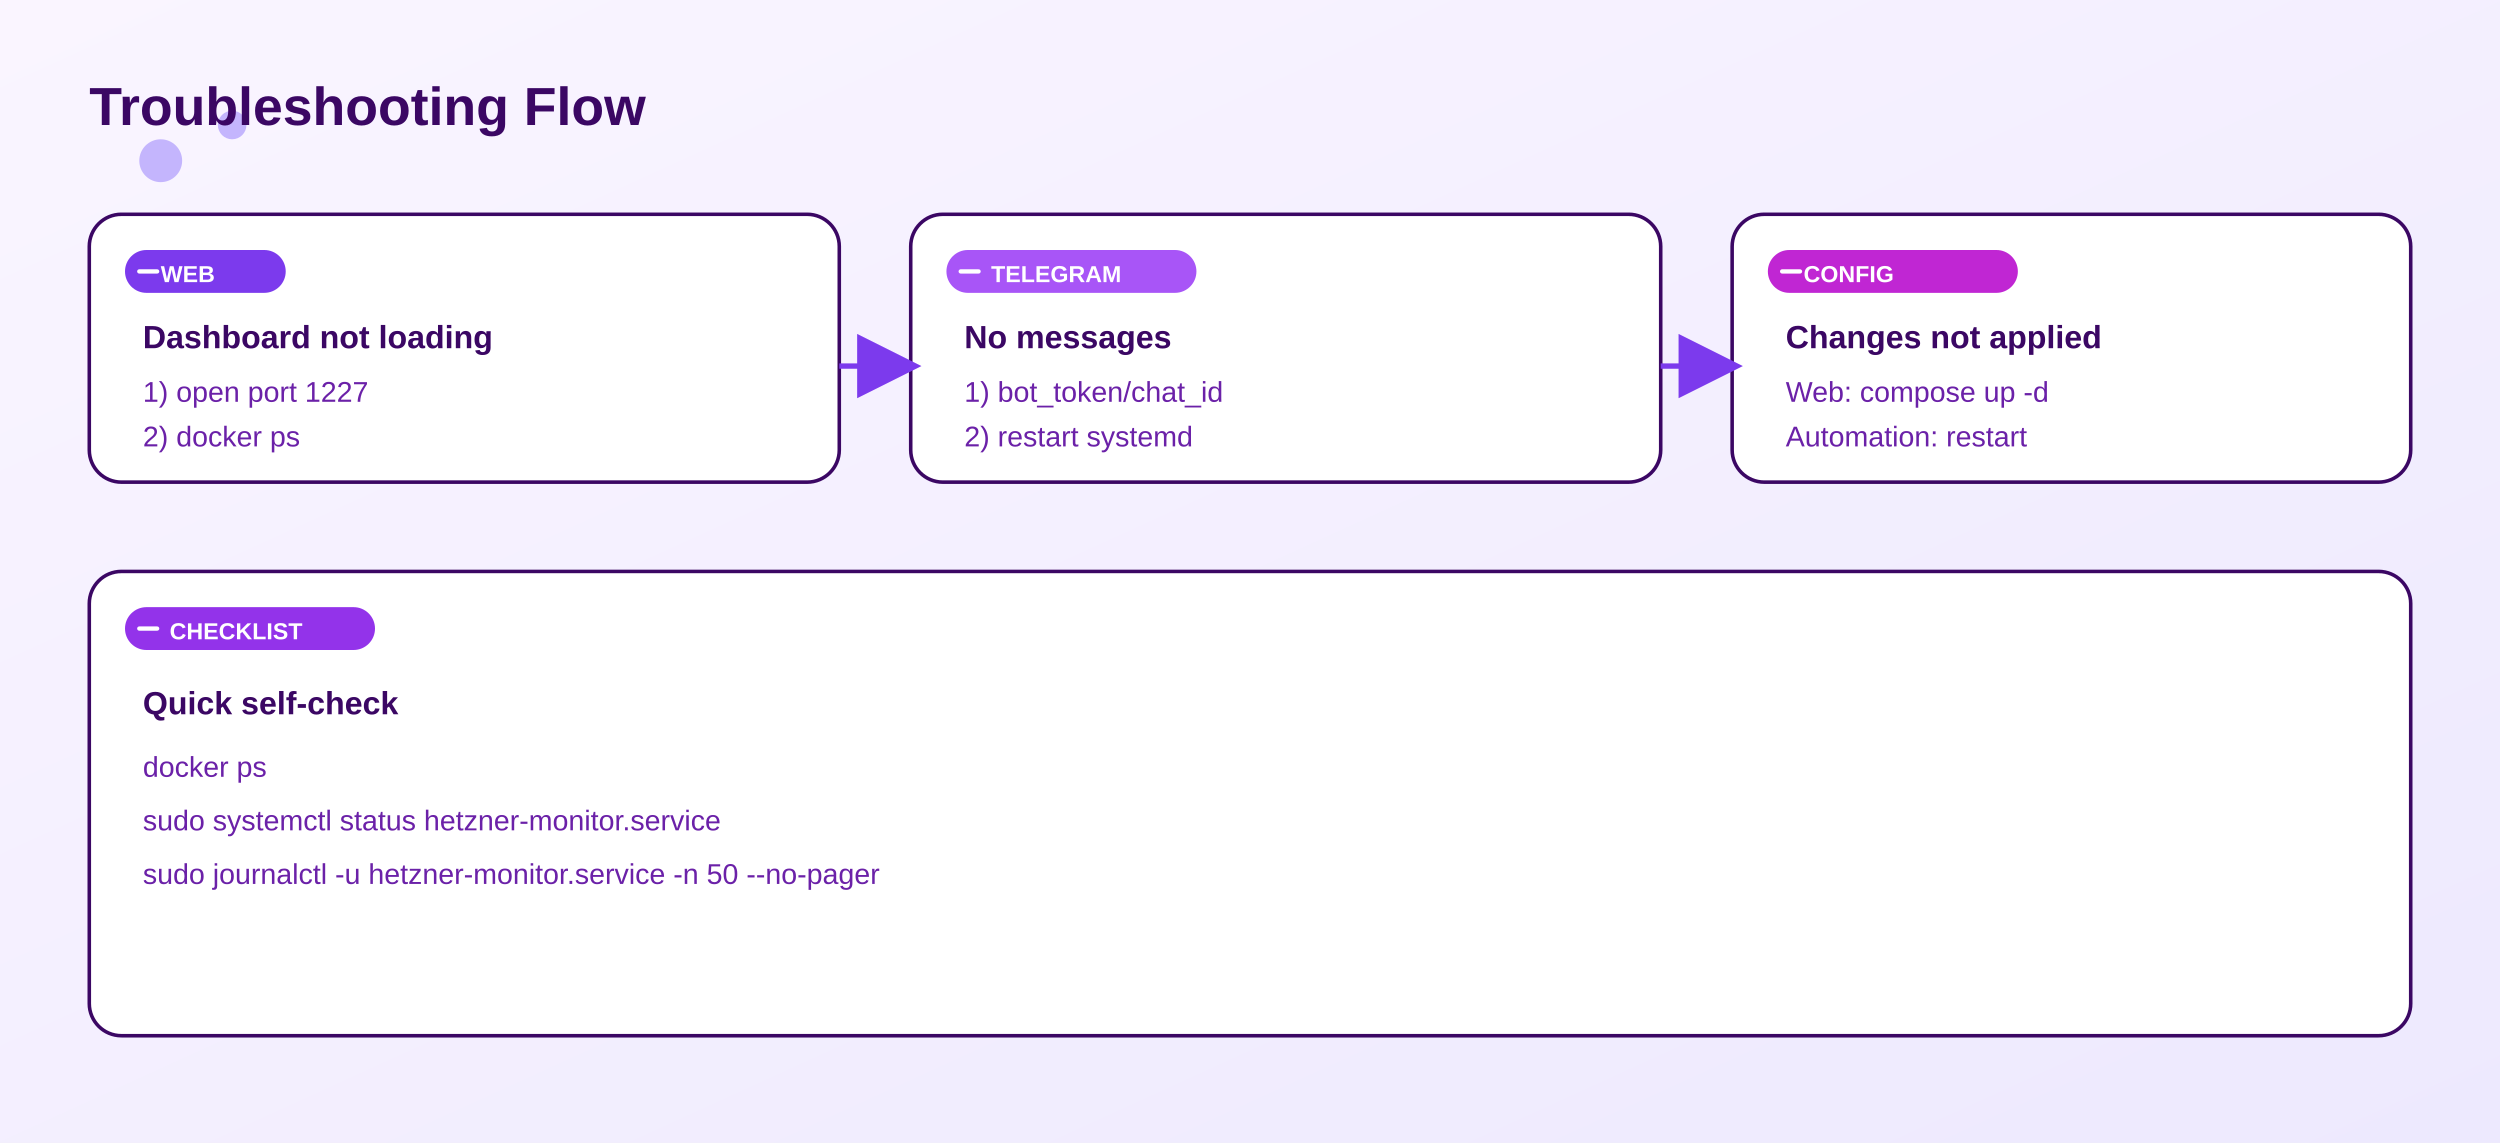
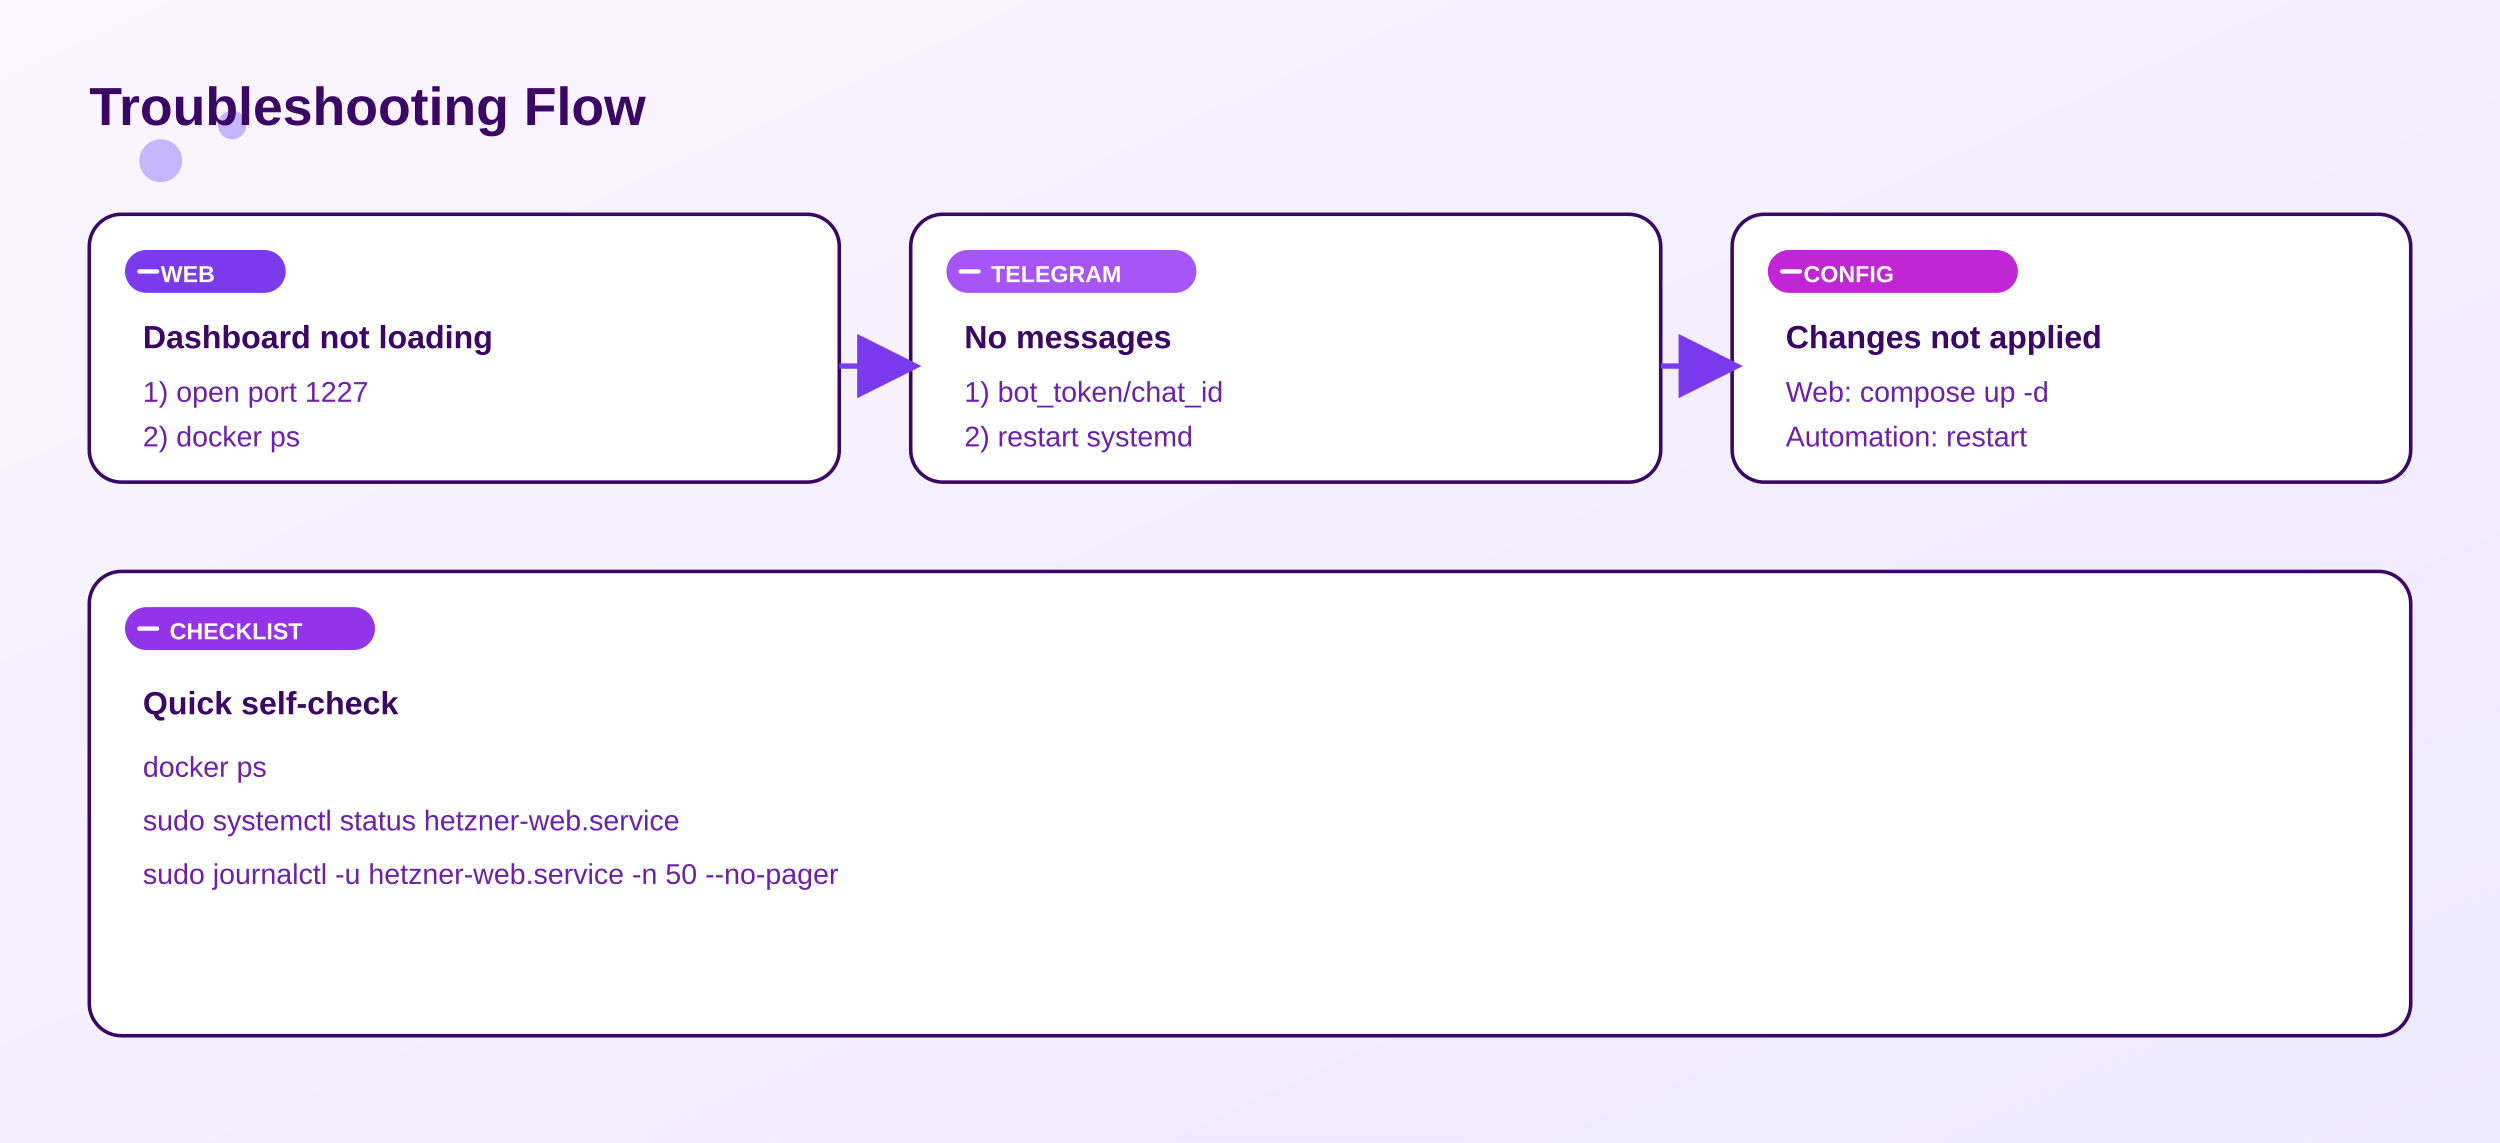
<svg xmlns="http://www.w3.org/2000/svg" width="1400" height="640" viewBox="0 0 1400 640">
  <defs>
    <linearGradient id="bg" x1="0" x2="1" y1="0" y2="1">
      <stop offset="0%" stop-color="#faf5ff" />
      <stop offset="100%" stop-color="#ede9fe" />
    </linearGradient>
    <style>
      .title { font: 800 30px "Arial Rounded MT Bold", "Trebuchet MS", Arial, sans-serif; fill: #3b0764; }
      .card { fill: #ffffff; stroke: #3b0764; stroke-width: 2; rx: 18; ry: 18; }
      .label { font: 800 18px "Arial Rounded MT Bold", "Trebuchet MS", Arial, sans-serif; fill: #3b0764; }
      .text { font: 500 16px "Arial Rounded MT Bold", "Trebuchet MS", Arial, sans-serif; fill: #6b21a8; }
      .arrow { stroke: #7c3aed; stroke-width: 3; fill: none; marker-end: url(#arrow); }
      .tag { font: 700 13px "Arial Rounded MT Bold", "Trebuchet MS", Arial, sans-serif; fill: #ffffff; }
      .icon { stroke: #ffffff; stroke-width: 2.4; fill: none; stroke-linecap: round; stroke-linejoin: round; }
      .dot { fill: #c4b5fd; }
    </style>
    <marker id="arrow" markerWidth="12" markerHeight="12" refX="10" refY="6" orient="auto">
      <path d="M0,0 L12,6 L0,12 Z" fill="#7c3aed" />
    </marker>
  </defs>
  <rect x="0" y="0" width="1400" height="640" fill="url(#bg)" />
  <circle cx="90" cy="90" r="12" class="dot" />
  <circle cx="130" cy="70" r="8" class="dot" />
  <text x="50" y="70" class="title">Troubleshooting Flow</text>
  <rect x="50" y="120" width="420" height="150" class="card" />
  <rect x="70" y="140" width="90" height="24" rx="12" ry="12" fill="#7c3aed" />
  <path class="icon" d="M78 152 L88 152" />
  <text x="90" y="158" class="tag">WEB</text>
  <text x="80" y="195" class="label">Dashboard not loading</text>
  <text x="80" y="225" class="text">1) open port 1227</text>
  <text x="80" y="250" class="text">2) docker ps</text>
  <rect x="510" y="120" width="420" height="150" class="card" />
  <rect x="530" y="140" width="140" height="24" rx="12" ry="12" fill="#a855f7" />
  <path class="icon" d="M538 152 L548 152" />
  <text x="555" y="158" class="tag">TELEGRAM</text>
  <text x="540" y="195" class="label">No messages</text>
  <text x="540" y="225" class="text">1) bot_token/chat_id</text>
  <text x="540" y="250" class="text">2) restart systemd</text>
  <rect x="970" y="120" width="380" height="150" class="card" />
  <rect x="990" y="140" width="140" height="24" rx="12" ry="12" fill="#c026d3" />
  <path class="icon" d="M998 152 L1008 152" />
  <text x="1010" y="158" class="tag">CONFIG</text>
  <text x="1000" y="195" class="label">Changes not applied</text>
  <text x="1000" y="225" class="text">Web: compose up -d</text>
  <text x="1000" y="250" class="text">Automation: restart</text>
  <path d="M470 205 L510 205" class="arrow" />
  <path d="M930 205 L970 205" class="arrow" />
  <rect x="50" y="320" width="1300" height="260" class="card" />
  <rect x="70" y="340" width="140" height="24" rx="12" ry="12" fill="#9333ea" />
  <path class="icon" d="M78 352 L88 352" />
  <text x="95" y="358" class="tag">CHECKLIST</text>
  <text x="80" y="400" class="label">Quick self-check</text>
  <text x="80" y="435" class="text">docker ps</text>
-   <text x="80" y="465" class="text">sudo systemctl status hetzner-monitor.service</text>
-   <text x="80" y="495" class="text">sudo journalctl -u hetzner-monitor.service -n 50 --no-pager</text>
+   <text x="80" y="465" class="text">sudo systemctl status hetzner-web.service</text>
+   <text x="80" y="495" class="text">sudo journalctl -u hetzner-web.service -n 50 --no-pager</text>
</svg>
